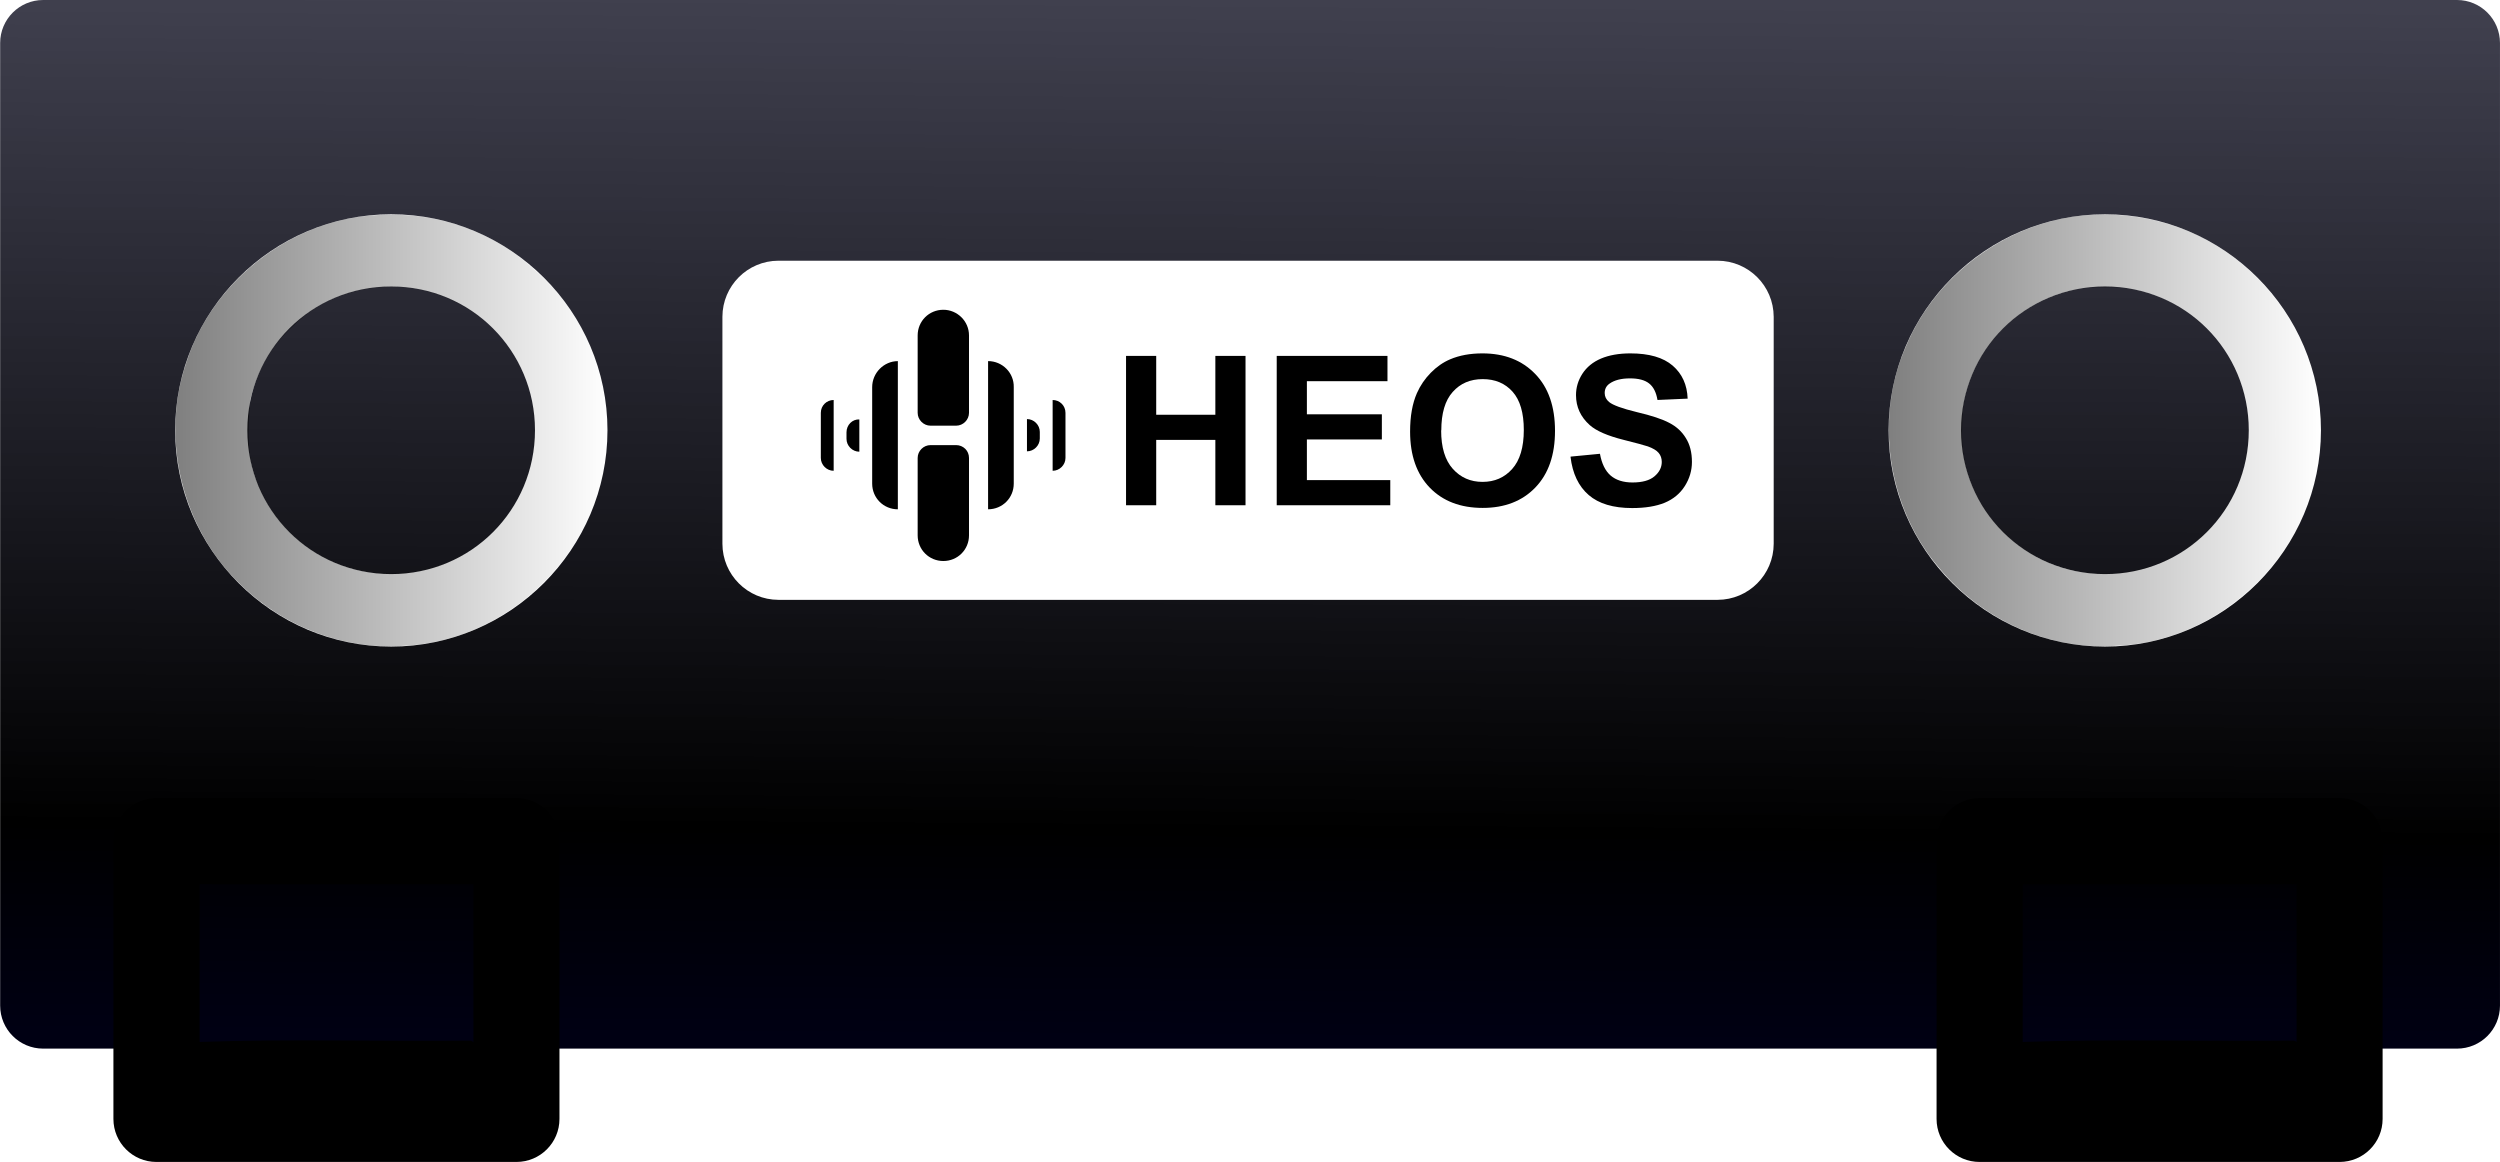
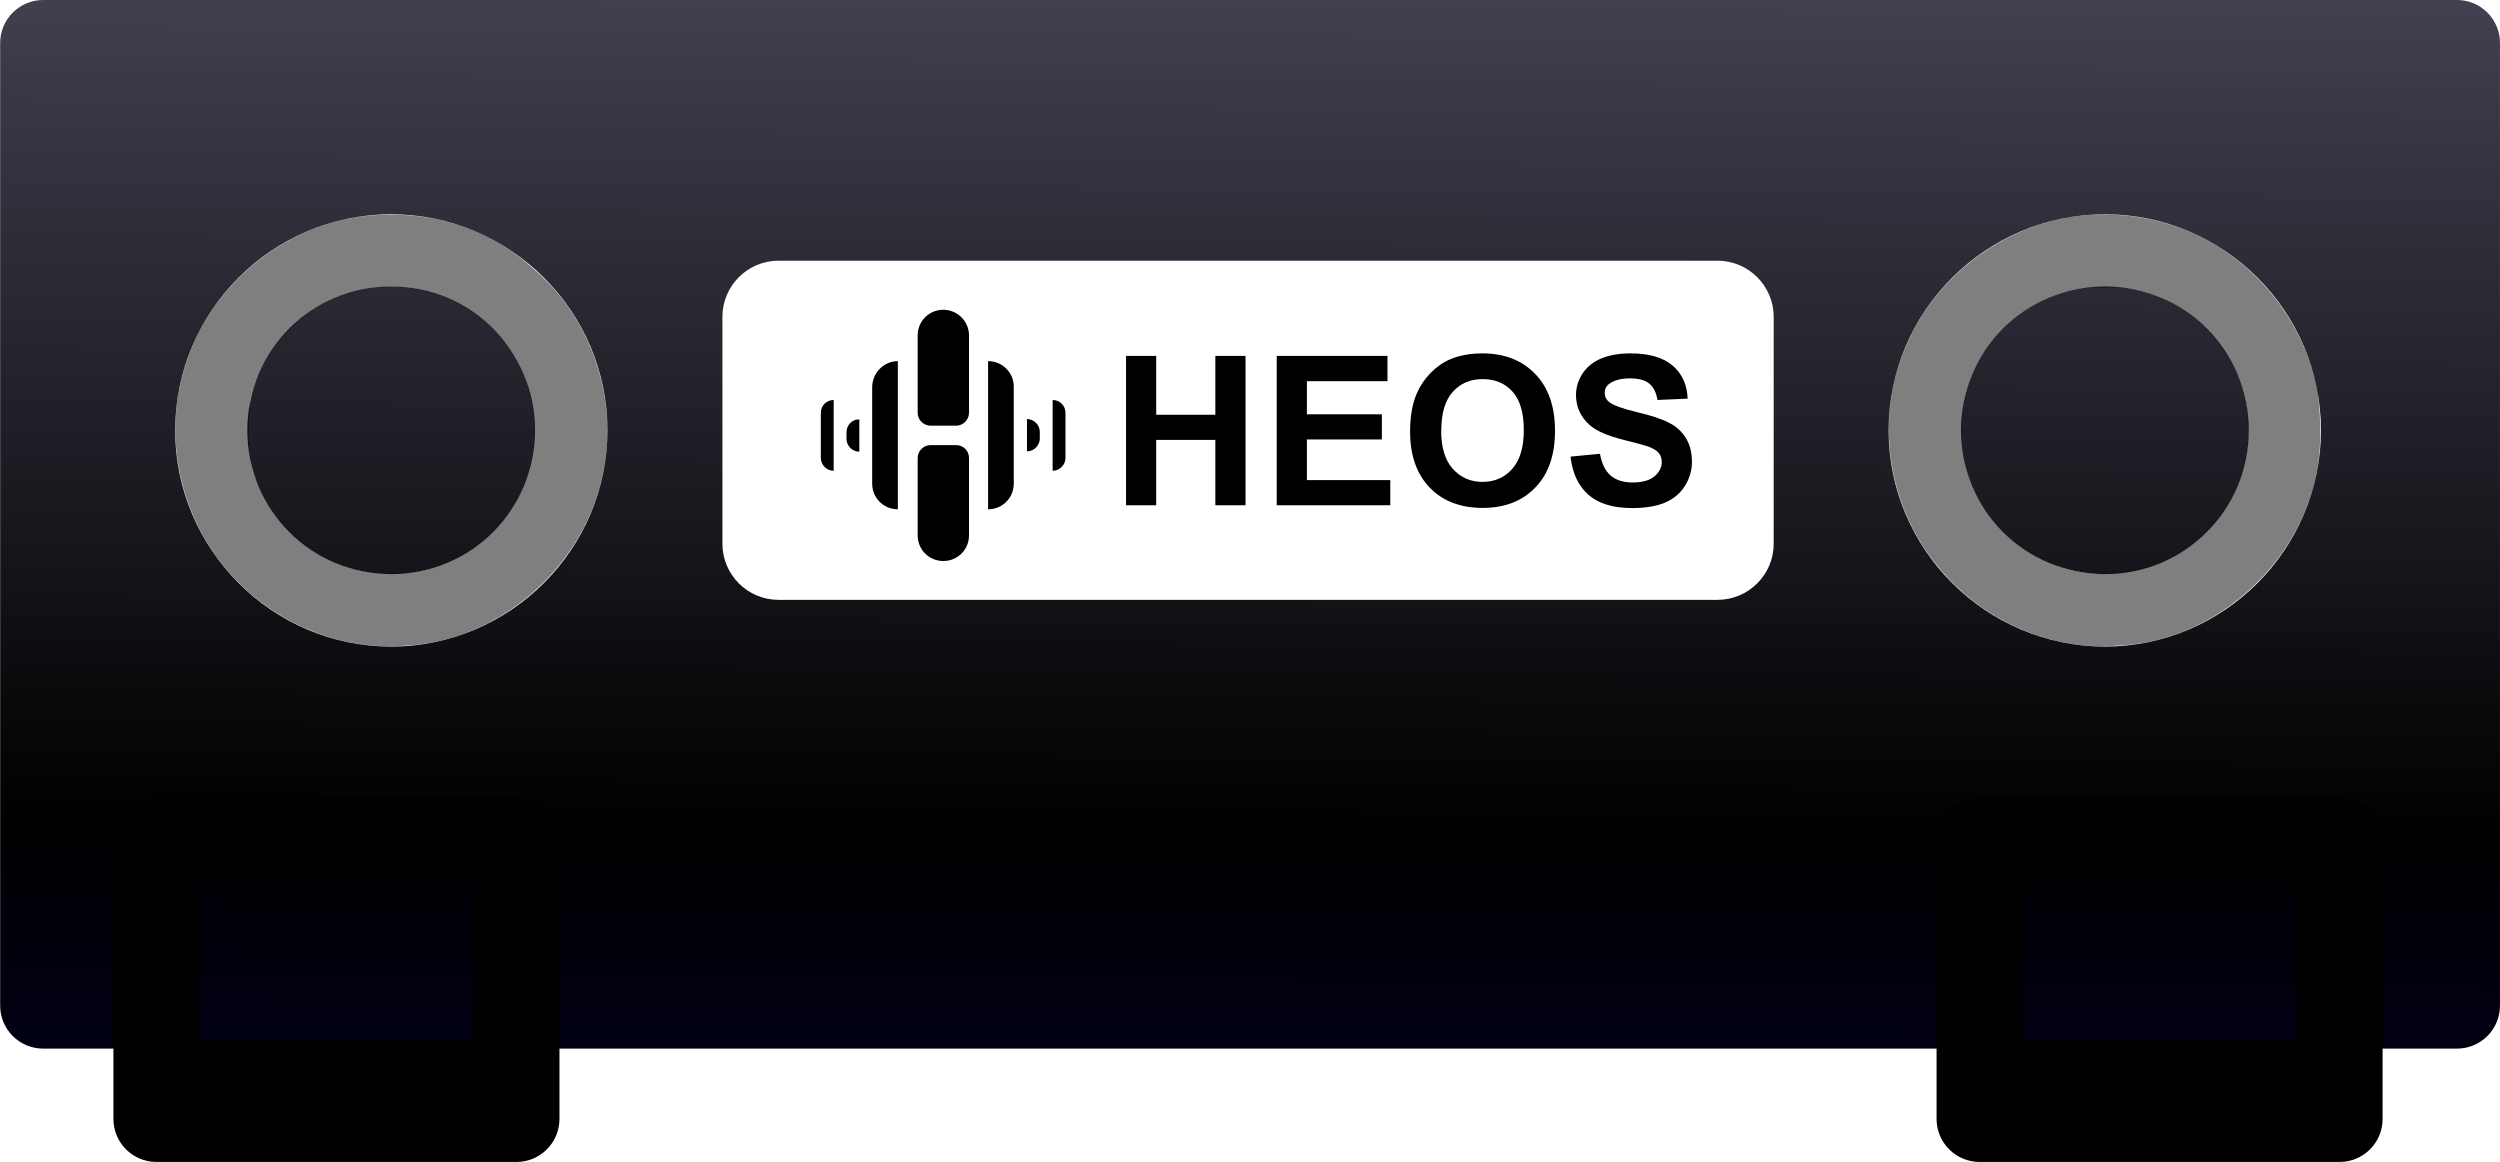
<svg xmlns="http://www.w3.org/2000/svg" xmlns:xlink="http://www.w3.org/1999/xlink" width="16.907mm" height="7.858mm" viewBox="0 0 16.907 7.858" version="1.1" id="svg910">
  <defs id="defs904">
-     <linearGradient id="linearGradient882">
-       <stop style="stop-color:#000000;stop-opacity:1;" offset="0" id="stop878" />
-       <stop style="stop-color:#000000;stop-opacity:0;" offset="1" id="stop880" />
-     </linearGradient>
-     <linearGradient id="linearGradient872">
-       <stop style="stop-color:#000000;stop-opacity:1;" offset="0" id="stop868" />
-       <stop style="stop-color:#000000;stop-opacity:0;" offset="1" id="stop870" />
-     </linearGradient>
    <linearGradient id="linearGradient836">
      <stop style="stop-color:#000013;stop-opacity:1;" offset="0" id="stop832" />
      <stop id="stop886" offset="0.201" style="stop-color:#000000;stop-opacity:1" />
      <stop style="stop-color:#000013;stop-opacity:0.75" offset="1" id="stop834" />
    </linearGradient>
    <linearGradient xlink:href="#linearGradient836" id="linearGradient838" x1="32.946" y1="26.575" x2="33.125" y2="0.102" gradientUnits="userSpaceOnUse" />
-     <linearGradient xlink:href="#linearGradient872" id="linearGradient874" x1="48.279" y1="11.002" x2="59.308" y2="11.002" gradientUnits="userSpaceOnUse" />
-     <linearGradient xlink:href="#linearGradient882" id="linearGradient884" x1="4.482" y1="11.005" x2="15.526" y2="11.005" gradientUnits="userSpaceOnUse" />
  </defs>
  <g id="layer1" transform="translate(-35.3918,-210.6721)">
    <path style="color:#000000;font-style:normal;font-variant:normal;font-weight:normal;font-stretch:normal;font-size:medium;line-height:normal;font-family:sans-serif;font-variant-ligatures:normal;font-variant-position:normal;font-variant-caps:normal;font-variant-numeric:normal;font-variant-alternates:normal;font-feature-settings:normal;text-indent:0;text-align:start;text-decoration:none;text-decoration-line:none;text-decoration-style:solid;text-decoration-color:#000000;letter-spacing:normal;word-spacing:normal;text-transform:none;writing-mode:lr-tb;direction:ltr;text-orientation:mixed;dominant-baseline:auto;baseline-shift:baseline;text-anchor:start;white-space:normal;shape-padding:0;clip-rule:nonzero;display:inline;overflow:visible;visibility:visible;opacity:1;isolation:auto;mix-blend-mode:normal;color-interpolation:sRGB;color-interpolation-filters:linearRGB;solid-color:#000000;solid-opacity:1;vector-effect:none;fill:url(#linearGradient838);fill-opacity:1;fill-rule:nonzero;stroke:none;stroke-width:2.2;stroke-linecap:round;stroke-linejoin:round;stroke-miterlimit:10;stroke-dasharray:none;stroke-dashoffset:0;stroke-opacity:1;color-rendering:auto;image-rendering:auto;shape-rendering:auto;text-rendering:auto;enable-background:accumulate" d="M 1.104 0 C 0.496 0 0.004 0.492 0.004 1.1 L 0.004 25.703 C 0.004 26.311 0.496 26.803 1.104 26.803 L 62.801 26.803 C 63.408 26.803 63.9 26.311 63.9 25.703 L 63.9 1.1 C 63.9 0.492 63.408 0 62.801 0 L 1.104 0 z M 9.998 5.477 C 13.038 5.477 15.527 7.958 15.527 10.998 C 15.527 14.038 13.038 16.527 9.998 16.527 C 6.958 16.527 4.477 14.038 4.477 10.998 C 4.477 7.958 6.958 5.477 9.998 5.477 z M 53.803 5.477 C 56.842 5.477 59.324 7.958 59.324 10.998 C 59.324 14.038 56.842 16.527 53.803 16.527 C 50.763 16.527 48.273 14.038 48.273 10.998 C 48.273 7.958 50.763 5.477 53.803 5.477 z M 19.896 6.664 L 43.902 6.664 C 44.693 6.665 45.334 7.307 45.336 8.098 L 45.336 13.898 C 45.335 14.689 44.693 15.331 43.902 15.332 L 19.896 15.332 C 19.106 15.331 18.466 14.689 18.465 13.898 L 18.465 8.098 C 18.466 7.307 19.106 6.665 19.896 6.664 z M 9.998 7.322 C 7.957 7.322 6.322 8.957 6.322 10.998 C 6.322 13.039 7.957 14.674 9.998 14.674 C 12.039 14.674 13.674 13.039 13.674 10.998 C 13.674 8.957 12.039 7.322 9.998 7.322 z M 53.803 7.322 C 51.761 7.322 50.125 8.957 50.125 10.998 C 50.125 13.039 51.761 14.674 53.803 14.674 C 55.844 14.674 57.479 13.039 57.479 10.998 C 57.479 8.957 55.844 7.322 53.803 7.322 z " transform="matrix(0.2645833,0,0,0.2645833,35.3918,210.6721)" id="rect42" />
    <g id="g58" transform="matrix(0.2645833,0,0,0.2645833,31.8993,202.6552)" style="fill:#000000;fill-opacity:1">
      <path style="color:#000000;font-style:normal;font-variant:normal;font-weight:normal;font-stretch:normal;font-size:medium;line-height:normal;font-family:sans-serif;font-variant-ligatures:normal;font-variant-position:normal;font-variant-caps:normal;font-variant-numeric:normal;font-variant-alternates:normal;font-feature-settings:normal;text-indent:0;text-align:start;text-decoration:none;text-decoration-line:none;text-decoration-style:solid;text-decoration-color:#000000;letter-spacing:normal;word-spacing:normal;text-transform:none;writing-mode:lr-tb;direction:ltr;text-orientation:mixed;dominant-baseline:auto;baseline-shift:baseline;text-anchor:start;white-space:normal;shape-padding:0;clip-rule:nonzero;display:inline;overflow:visible;visibility:visible;opacity:1;isolation:auto;mix-blend-mode:normal;color-interpolation:sRGB;color-interpolation-filters:linearRGB;solid-color:#000000;solid-opacity:1;vector-effect:none;fill:#000000;fill-opacity:1;fill-rule:nonzero;stroke:none;stroke-width:2.2;stroke-linecap:round;stroke-linejoin:round;stroke-miterlimit:10;stroke-dasharray:none;stroke-dashoffset:0;stroke-opacity:1;color-rendering:auto;image-rendering:auto;shape-rendering:auto;text-rendering:auto;enable-background:accumulate" d="m 17.199,50.699 a 1.1,1.1 0 0 0 -1.1,1.102 v 7.1 A 1.1,1.1 0 0 0 17.199,60 h 9.201 A 1.1,1.1 0 0 0 27.5,58.9 v -7.1 a 1.1,1.1 0 0 0 -1.1,-1.102 z m 1.102,2.201 h 7 v 4.9 h -7 z" id="rect54" />
      <path style="color:#000000;font-style:normal;font-variant:normal;font-weight:normal;font-stretch:normal;font-size:medium;line-height:normal;font-family:sans-serif;font-variant-ligatures:normal;font-variant-position:normal;font-variant-caps:normal;font-variant-numeric:normal;font-variant-alternates:normal;font-feature-settings:normal;text-indent:0;text-align:start;text-decoration:none;text-decoration-line:none;text-decoration-style:solid;text-decoration-color:#000000;letter-spacing:normal;word-spacing:normal;text-transform:none;writing-mode:lr-tb;direction:ltr;text-orientation:mixed;dominant-baseline:auto;baseline-shift:baseline;text-anchor:start;white-space:normal;shape-padding:0;clip-rule:nonzero;display:inline;overflow:visible;visibility:visible;opacity:1;isolation:auto;mix-blend-mode:normal;color-interpolation:sRGB;color-interpolation-filters:linearRGB;solid-color:#000000;solid-opacity:1;vector-effect:none;fill:#000000;fill-opacity:1;fill-rule:nonzero;stroke:none;stroke-width:2.2;stroke-linecap:round;stroke-linejoin:round;stroke-miterlimit:10;stroke-dasharray:none;stroke-dashoffset:0;stroke-opacity:1;color-rendering:auto;image-rendering:auto;shape-rendering:auto;text-rendering:auto;enable-background:accumulate" d="m 63.801,50.699 a 1.1,1.1 0 0 0 -1.102,1.102 v 7.1 A 1.1,1.1 0 0 0 63.801,60 H 73 a 1.1,1.1 0 0 0 1.1,-1.1 v -7.1 A 1.1,1.1 0 0 0 73,50.699 Z m 1.1,2.201 h 7 v 4.9 h -7 z" id="rect56" />
    </g>
    <path style="fill:#000000;fill-opacity:1;stroke:none;stroke-width:0.357;stroke-linecap:round;stroke-linejoin:miter;stroke-miterlimit:4;stroke-dasharray:none;stroke-dashoffset:0;stroke-opacity:1" d="m 4.959,26.678 c -0.126,0.354 -0.228,1.166 0.367,1.075 2.257,-0.023 4.533,0.046 6.779,-0.034 0.285,-0.201 0.318,-1.001 -0.082,-1.12 -2.317,0.023 -4.652,-0.046 -6.957,0.034 l -0.082,0.034 z" id="path1503" transform="matrix(0.2645833,0,0,0.2645833,35.3918,210.6721)" />
    <path style="fill:#000000;fill-opacity:1;stroke:none;stroke-width:0.357;stroke-linecap:round;stroke-linejoin:miter;stroke-miterlimit:4;stroke-dasharray:none;stroke-dashoffset:0;stroke-opacity:1" d="m 51.567,26.678 c -0.126,0.354 -0.228,1.166 0.367,1.075 2.257,-0.023 4.533,0.046 6.779,-0.034 0.285,-0.201 0.318,-1.001 -0.082,-1.12 -2.317,0.023 -4.652,-0.046 -6.957,0.034 l -0.082,0.034 z" id="path1505" transform="matrix(0.2645833,0,0,0.2645833,35.3918,210.6721)" />
    <g id="g1539" transform="matrix(0.09375,0,0,0.09375,37.30052,193.4682)">
      <path style="stroke-width:0.265" id="path2" d="m 42.556,211.437 v 6.959 c 0,1.032 0.82,1.852 1.852,1.852 v -10.689 c -1.005,0 -1.852,0.847 -1.852,1.879" />
      <path style="stroke-width:0.265" id="path4" d="m 53.722,213.738 v 2.328 c 0.503,0 0.926,-0.423 0.926,-0.926 v -0.476 c 0,-0.503 -0.423,-0.926 -0.926,-0.926" />
      <path style="stroke-width:0.265" id="path6" d="m 55.574,212.363 v 5.106 c 0.503,0 0.926,-0.423 0.926,-0.926 v -3.254 c 0,-0.529 -0.423,-0.926 -0.926,-0.926" />
      <path style="stroke-width:0.265" id="path8" d="m 40.704,214.691 v 0.476 c 0,0.503 0.423,0.926 0.926,0.926 v -2.328 c -0.503,-0.026 -0.926,0.397 -0.926,0.926" />
      <path style="stroke-width:0.265" id="path10" d="m 38.852,213.289 v 3.254 c 0,0.503 0.423,0.926 0.926,0.926 v -5.106 c -0.503,0 -0.926,0.397 -0.926,0.926" />
      <path style="stroke-width:0.265" id="path12" d="m 50.917,209.558 v 10.689 c 1.032,0 1.852,-0.82 1.852,-1.852 v -6.959 c 0.026,-1.032 -0.82,-1.879 -1.852,-1.879" />
      <path style="stroke-width:0.265" id="path14" d="m 47.689,205.854 c -1.032,0 -1.852,0.82 -1.852,1.852 v 5.583 c 0,0.503 0.423,0.926 0.926,0.926 h 1.852 c 0.503,0 0.926,-0.423 0.926,-0.926 v -5.583 c 0,-1.032 -0.847,-1.852 -1.852,-1.852" />
      <path style="stroke-width:0.265" id="path16" d="m 48.615,215.617 h -1.852 c -0.503,0 -0.926,0.423 -0.926,0.926 v 5.583 c 0,1.032 0.82,1.852 1.852,1.852 1.032,0 1.852,-0.82 1.852,-1.852 v -5.583 c 0,-0.529 -0.423,-0.926 -0.926,-0.926 z" />
    </g>
    <g aria-label="HEOS" style="font-style:normal;font-weight:normal;font-size:10.583px;line-height:125%;font-family:sans-serif;letter-spacing:0px;word-spacing:0px;fill:#000000;fill-opacity:1;stroke:none;stroke-width:0.265px;stroke-linecap:butt;stroke-linejoin:miter;stroke-opacity:1" id="text1543">
      <path d="m 43.007,214.089 v -1.01 h 0.204 v 0.398 h 0.4 v -0.398 h 0.204 v 1.01 h -0.204 v -0.442 h -0.4 v 0.442 z" style="font-style:normal;font-variant:normal;font-weight:bold;font-stretch:normal;font-size:1.411px;font-family:Arial;-inkscape-font-specification:'Arial Bold';stroke-width:0.265px" id="path1545" />
      <path d="m 44.026,214.089 v -1.01 h 0.749 v 0.171 h -0.545 v 0.224 h 0.507 v 0.17 h -0.507 v 0.275 h 0.564 v 0.17 z" style="font-style:normal;font-variant:normal;font-weight:bold;font-stretch:normal;font-size:1.411px;font-family:Arial;-inkscape-font-specification:'Arial Bold';stroke-width:0.265px" id="path1547" />
      <path d="m 44.928,213.59 q 0,-0.154 0.046,-0.259 0.034,-0.077 0.094,-0.138 0.06,-0.061 0.131,-0.091 0.094,-0.04 0.218,-0.04 0.223,0 0.357,0.139 0.134,0.138 0.134,0.385 0,0.245 -0.133,0.383 -0.133,0.138 -0.356,0.138 -0.225,0 -0.358,-0.137 -0.133,-0.138 -0.133,-0.379 z m 0.21,-0.007 q 0,0.172 0.079,0.26 0.079,0.088 0.201,0.088 0.122,0 0.2,-0.087 0.079,-0.088 0.079,-0.264 0,-0.174 -0.076,-0.259 -0.076,-0.085 -0.202,-0.085 -0.126,0 -0.203,0.087 -0.077,0.086 -0.077,0.26 z" style="font-style:normal;font-variant:normal;font-weight:bold;font-stretch:normal;font-size:1.411px;font-family:Arial;-inkscape-font-specification:'Arial Bold';stroke-width:0.265px" id="path1549" />
      <path d="m 46.014,213.76 0.198,-0.019 q 0.018,0.1 0.072,0.147 0.055,0.047 0.148,0.047 0.099,0 0.148,-0.041 0.05,-0.042 0.05,-0.098 0,-0.036 -0.021,-0.061 -0.021,-0.025 -0.073,-0.044 -0.036,-0.012 -0.163,-0.044 -0.164,-0.041 -0.23,-0.1 -0.093,-0.083 -0.093,-0.203 0,-0.077 0.043,-0.144 0.044,-0.068 0.126,-0.103 0.083,-0.035 0.199,-0.035 0.19,0 0.286,0.083 0.096,0.083 0.101,0.223 l -0.204,0.009 q -0.013,-0.078 -0.057,-0.112 -0.043,-0.034 -0.129,-0.034 -0.089,0 -0.139,0.036 -0.032,0.023 -0.032,0.063 0,0.036 0.03,0.061 0.039,0.032 0.187,0.068 0.149,0.035 0.22,0.073 0.072,0.037 0.112,0.103 0.041,0.065 0.041,0.161 0,0.087 -0.048,0.163 -0.048,0.076 -0.136,0.113 -0.088,0.036 -0.22,0.036 -0.192,0 -0.294,-0.088 -0.103,-0.089 -0.123,-0.258 z" style="font-style:normal;font-variant:normal;font-weight:bold;font-stretch:normal;font-size:1.411px;font-family:Arial;-inkscape-font-specification:'Arial Bold';stroke-width:0.265px" id="path1551" />
    </g>
-     <path style="opacity:0.5;fill:url(#linearGradient884);fill-opacity:1;stroke:none;stroke-width:0.084;stroke-linecap:round;stroke-linejoin:miter;stroke-miterlimit:4;stroke-dasharray:none;stroke-dashoffset:0;stroke-opacity:1" d="M 9.89,5.492 C 7.597,5.484 5.439,7.113 4.755,9.29 4.094,11.238 4.662,13.522 6.148,14.941 c 1.11,1.091 2.691,1.699 4.249,1.56 2.348,-0.12 4.443,-1.957 4.976,-4.23 C 15.856,10.349 15.17,8.189 13.664,6.898 12.661,5.95 11.266,5.447 9.89,5.492 Z m 0.074,1.836 c 1.516,-0.022 3.007,0.977 3.492,2.43 0.25,0.753 0.265,1.596 0.037,2.356 -0.438,1.444 -1.845,2.523 -3.357,2.539 C 8.637,14.759 7.157,13.795 6.609,12.398 6.286,11.735 6.35,10.967 6.391,10.253 6.557,9.515 6.933,8.824 7.505,8.323 8.143,7.674 9.066,7.344 9.965,7.329 Z" id="path856" transform="matrix(0.2645833,0,0,0.2645833,35.3918,210.6721)" />
-     <path style="opacity:0.5;fill:url(#linearGradient874);fill-opacity:1;stroke:none;stroke-width:0.084;stroke-linecap:round;stroke-linejoin:miter;stroke-miterlimit:4;stroke-dasharray:none;stroke-dashoffset:0;stroke-opacity:1" d="m 53.715,5.484 c -2.142,0.004 -4.177,1.402 -4.999,3.371 -0.813,1.841 -0.467,4.107 0.831,5.64 1.095,1.347 2.847,2.153 4.589,2.008 2.352,-0.091 4.468,-1.909 5.026,-4.179 0.185,-0.745 0.171,-1.531 0.082,-2.288 C 58.874,8.002 57.301,6.227 55.292,5.689 54.78,5.545 54.247,5.477 53.715,5.484 Z m 0.075,1.869 c 1.87,-0.116 3.606,1.541 3.664,3.399 0.083,0.966 -0.257,1.938 -0.886,2.667 -0.659,0.775 -1.675,1.213 -2.684,1.238 -1.261,0.075 -2.506,-0.618 -3.171,-1.679 -0.417,-0.62 -0.6,-1.363 -0.557,-2.106 -0.025,-1.359 0.881,-2.643 2.095,-3.208 0.485,-0.22 1.005,-0.344 1.539,-0.312 z" id="path866" transform="matrix(0.2645833,0,0,0.2645833,35.3918,210.6721)" />
+     <path style="opacity:0.5;fill:#000000;fill-opacity:1;stroke:none;stroke-width:0.084;stroke-linecap:round;stroke-linejoin:miter;stroke-miterlimit:4;stroke-dasharray:none;stroke-dashoffset:0;stroke-opacity:1" d="M 9.89,5.492 C 7.597,5.484 5.439,7.113 4.755,9.29 4.094,11.238 4.662,13.522 6.148,14.941 c 1.11,1.091 2.691,1.699 4.249,1.56 2.348,-0.12 4.443,-1.957 4.976,-4.23 C 15.856,10.349 15.17,8.189 13.664,6.898 12.661,5.95 11.266,5.447 9.89,5.492 Z m 0.074,1.836 c 1.516,-0.022 3.007,0.977 3.492,2.43 0.25,0.753 0.265,1.596 0.037,2.356 -0.438,1.444 -1.845,2.523 -3.357,2.539 C 8.637,14.759 7.157,13.795 6.609,12.398 6.286,11.735 6.35,10.967 6.391,10.253 6.557,9.515 6.933,8.824 7.505,8.323 8.143,7.674 9.066,7.344 9.965,7.329 Z" id="path856" transform="matrix(0.2645833,0,0,0.2645833,35.3918,210.6721)" />
+     <path style="opacity:0.5;fill:#000000;fill-opacity:1;stroke:none;stroke-width:0.084;stroke-linecap:round;stroke-linejoin:miter;stroke-miterlimit:4;stroke-dasharray:none;stroke-dashoffset:0;stroke-opacity:1" d="m 53.715,5.484 c -2.142,0.004 -4.177,1.402 -4.999,3.371 -0.813,1.841 -0.467,4.107 0.831,5.64 1.095,1.347 2.847,2.153 4.589,2.008 2.352,-0.091 4.468,-1.909 5.026,-4.179 0.185,-0.745 0.171,-1.531 0.082,-2.288 C 58.874,8.002 57.301,6.227 55.292,5.689 54.78,5.545 54.247,5.477 53.715,5.484 Z m 0.075,1.869 c 1.87,-0.116 3.606,1.541 3.664,3.399 0.083,0.966 -0.257,1.938 -0.886,2.667 -0.659,0.775 -1.675,1.213 -2.684,1.238 -1.261,0.075 -2.506,-0.618 -3.171,-1.679 -0.417,-0.62 -0.6,-1.363 -0.557,-2.106 -0.025,-1.359 0.881,-2.643 2.095,-3.208 0.485,-0.22 1.005,-0.344 1.539,-0.312 z" id="path866" transform="matrix(0.2645833,0,0,0.2645833,35.3918,210.6721)" />
  </g>
</svg>
